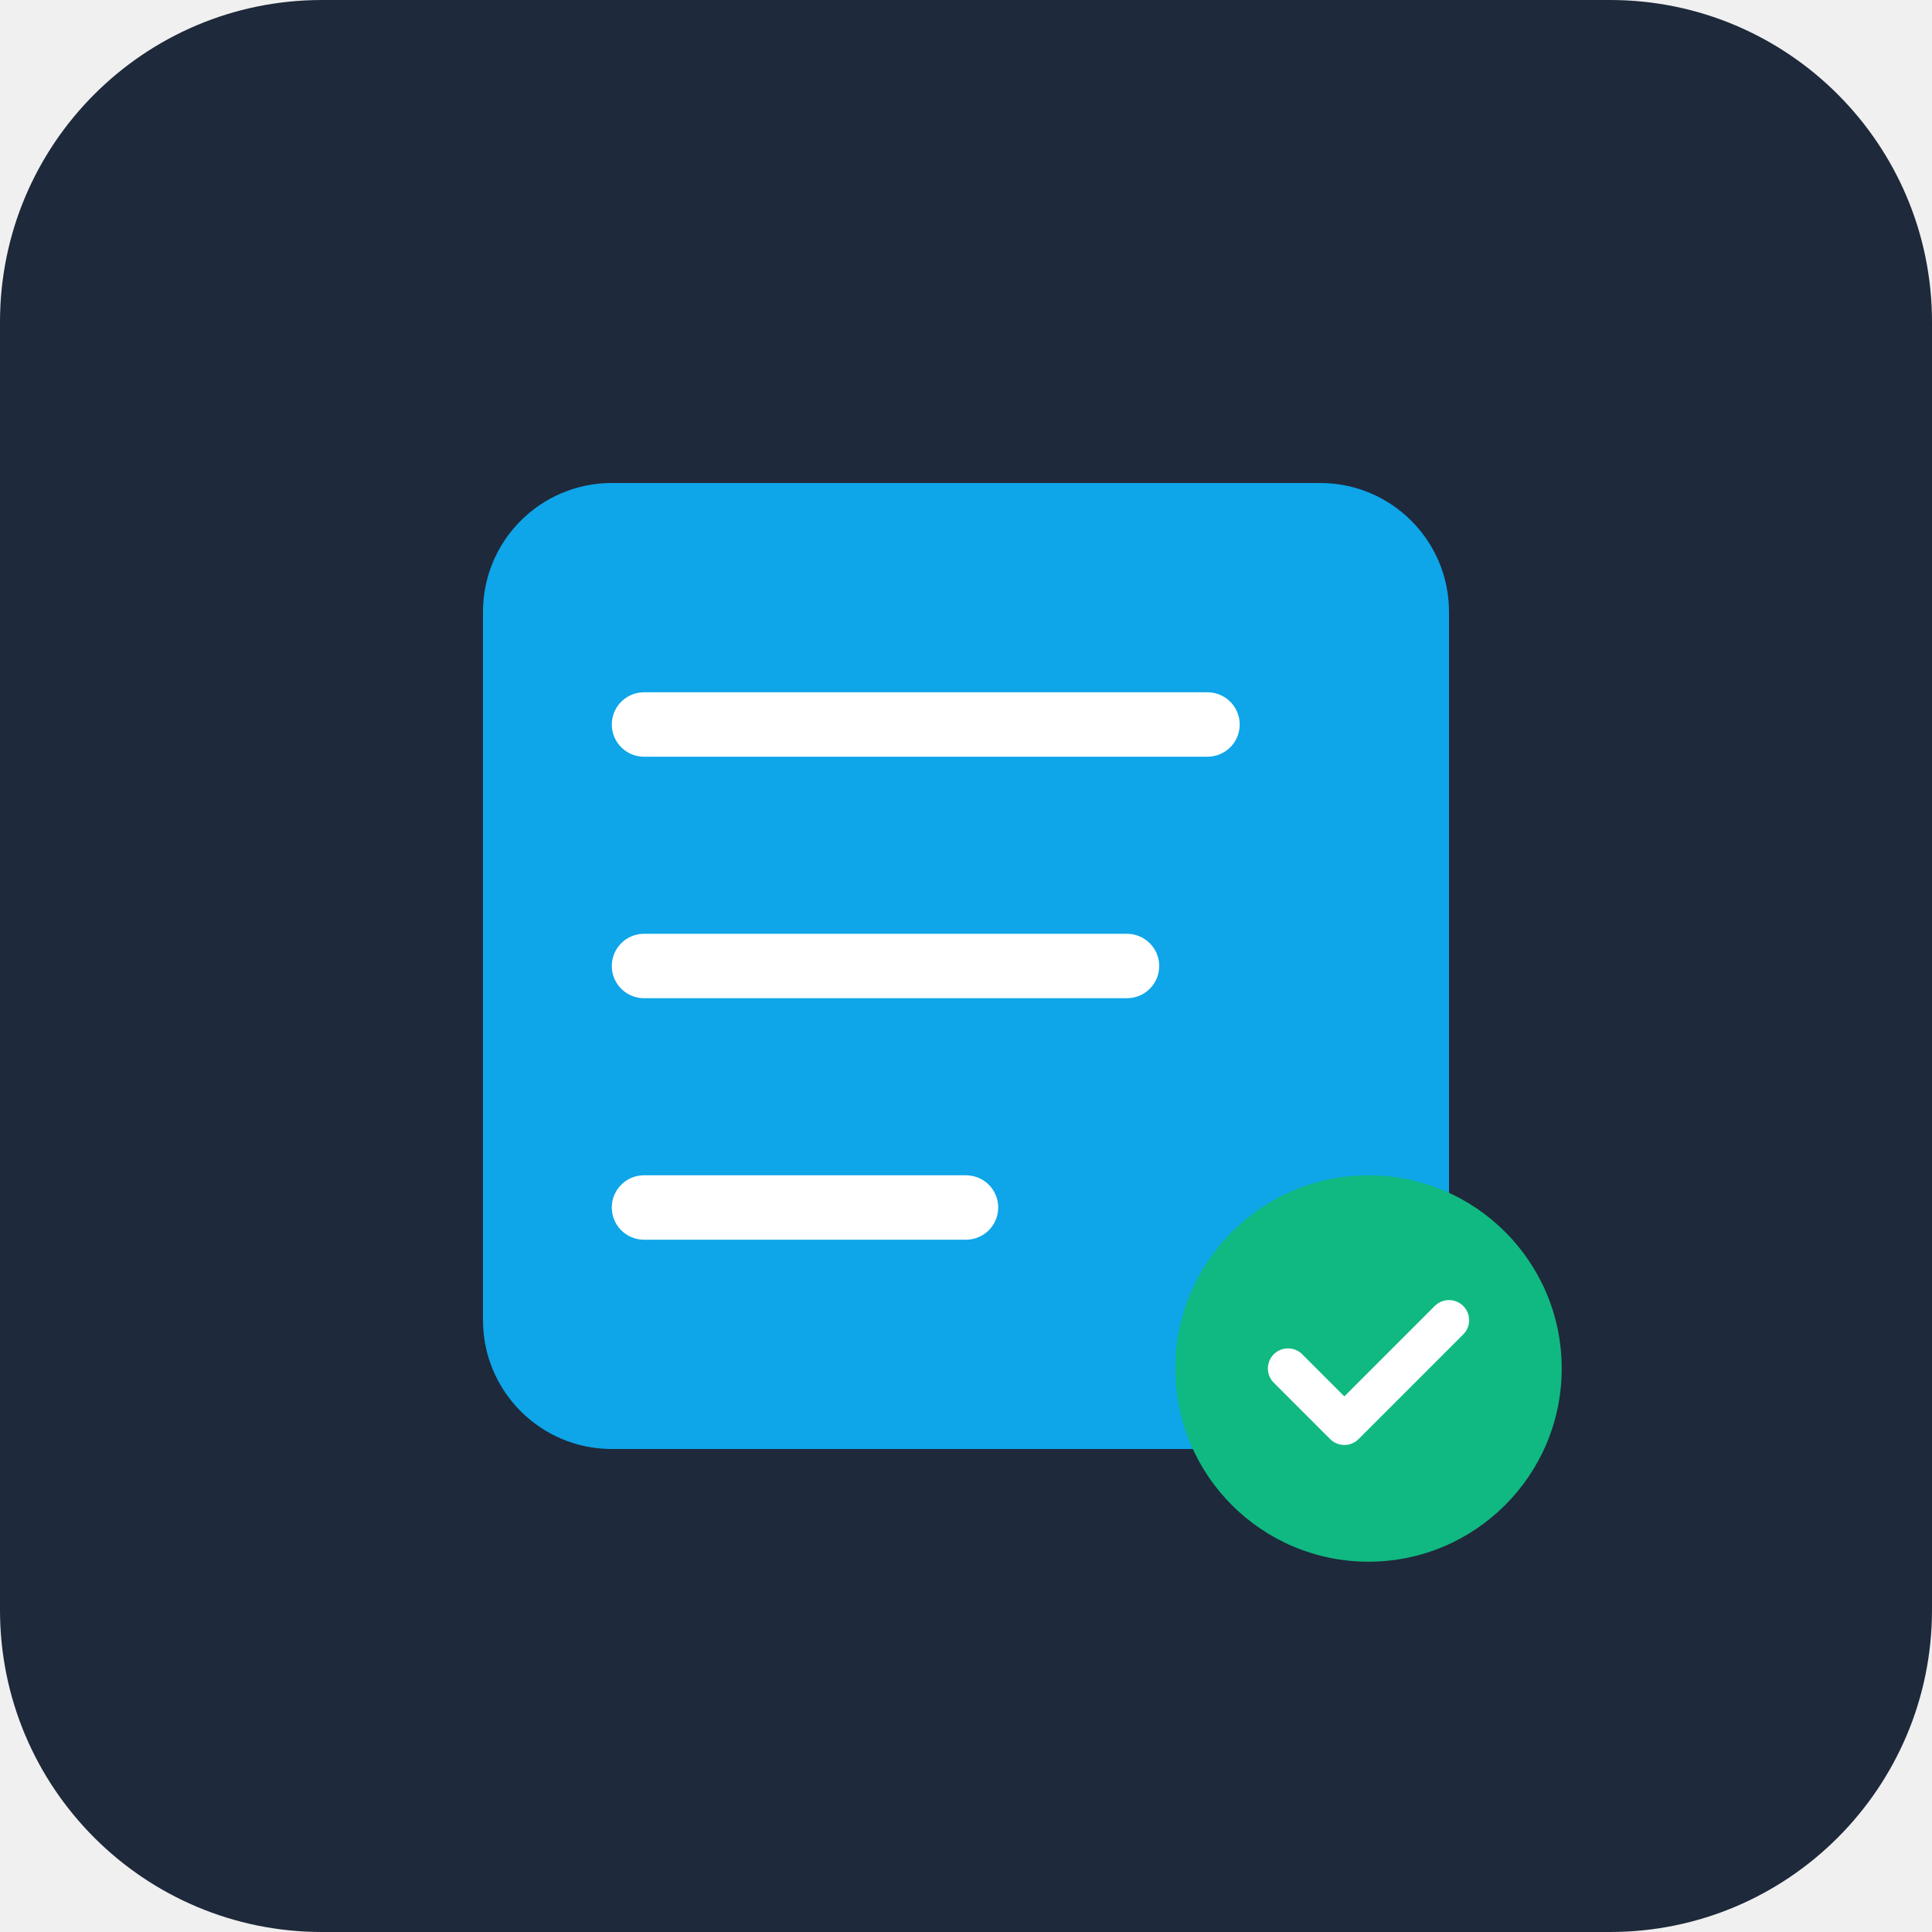
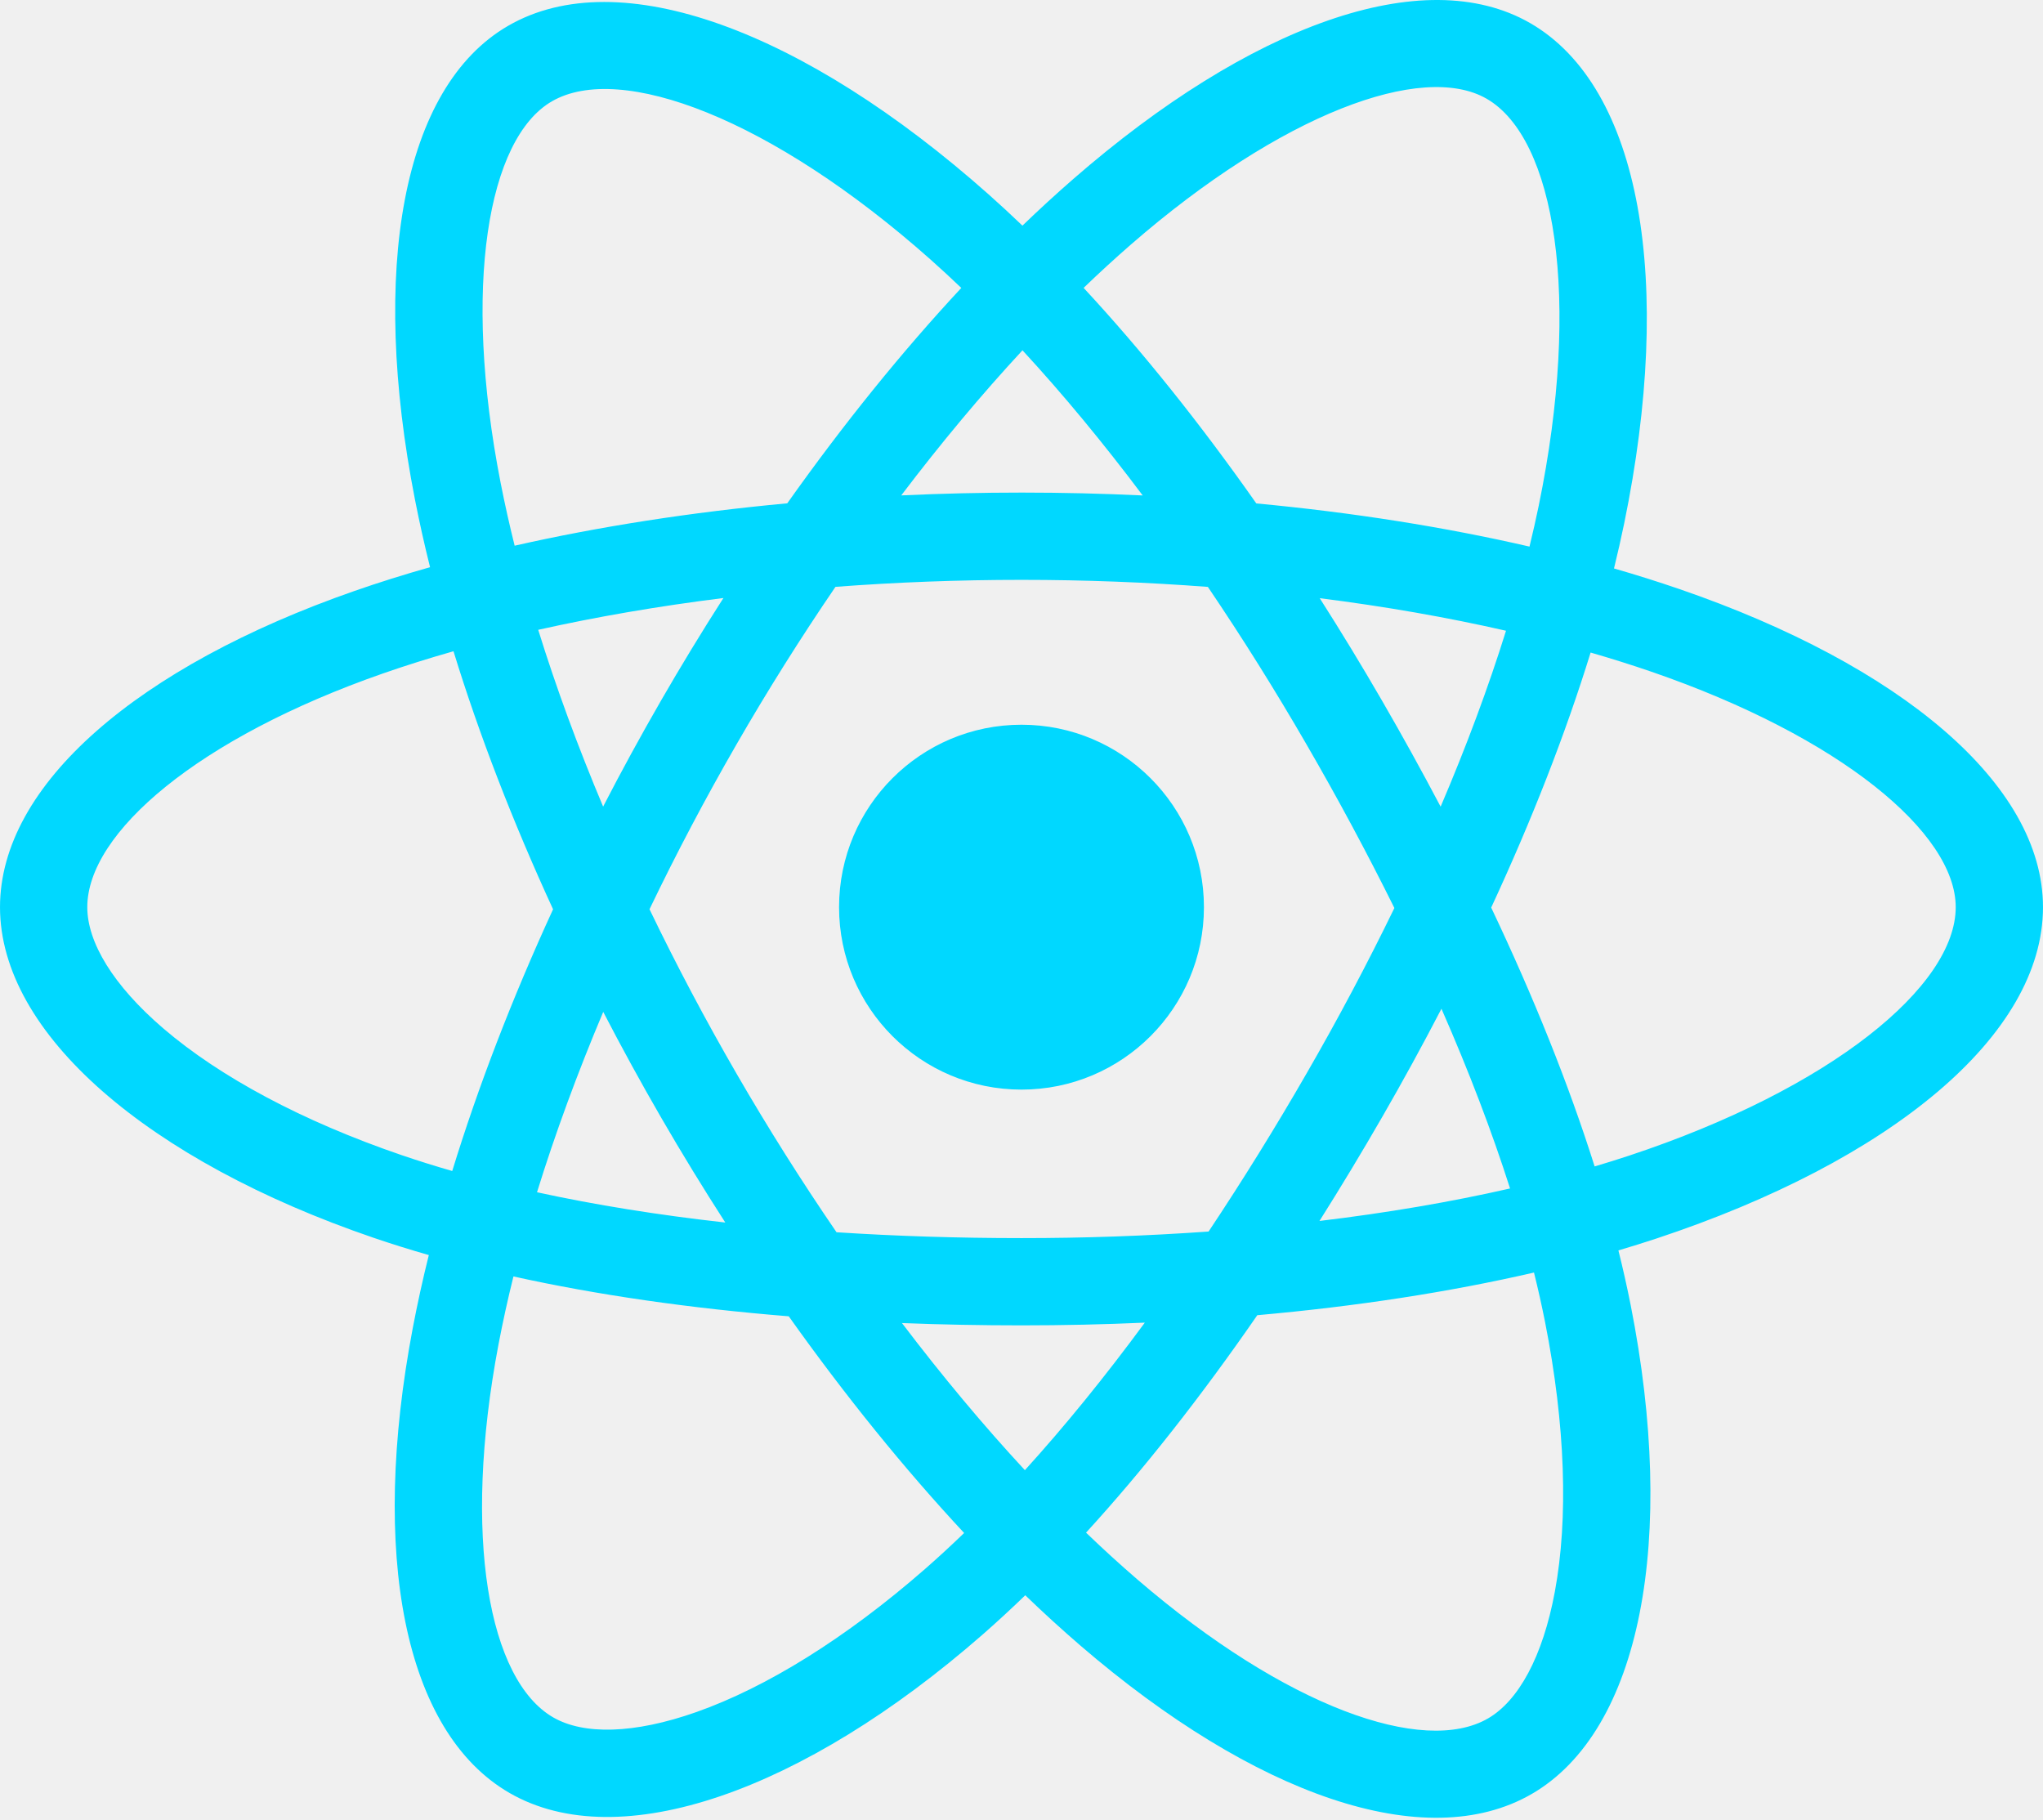
- <svg xmlns="http://www.w3.org/2000/svg" width="120" height="120" viewBox="0 0 120 120" fill="none">
-   <rect width="120" height="120" rx="20" fill="#1E293B" />
-   <rect x="30" y="30" width="60" height="60" rx="8" fill="#0EA5E9" />
-   <path d="M40 45H75" stroke="white" stroke-width="4" stroke-linecap="round" />
-   <path d="M40 60H70" stroke="white" stroke-width="4" stroke-linecap="round" />
-   <path d="M40 75H60" stroke="white" stroke-width="4" stroke-linecap="round" />
-   <circle cx="85" cy="85" r="12" fill="#10B981" />
-   <path d="M80 85l3.5 3.5L90 82" stroke="white" stroke-width="2.5" stroke-linecap="round" stroke-linejoin="round" />
+ <svg xmlns="http://www.w3.org/2000/svg" aria-hidden="true" role="img" class="iconify iconify--logos" width="35.93" height="32" preserveAspectRatio="xMidYMid meet" viewBox="0 0 256 228">
+   <path fill="#00D8FF" d="M210.483 73.824a171.49 171.49 0 0 0-8.24-2.597c.465-1.9.893-3.777 1.273-5.621c6.238-30.281 2.16-54.676-11.769-62.708c-13.355-7.7-35.196.329-57.254 19.526a171.23 171.23 0 0 0-6.375 5.848a155.866 155.866 0 0 0-4.241-3.917C100.759 3.829 77.587-4.822 63.673 3.233C50.33 10.957 46.379 33.89 51.995 62.588a170.974 170.974 0 0 0 1.892 8.48c-3.28.932-6.445 1.924-9.474 2.98C17.309 83.498 0 98.307 0 113.668c0 15.865 18.582 31.778 46.812 41.427a145.52 145.52 0 0 0 6.921 2.165a167.467 167.467 0 0 0-2.01 9.138c-5.354 28.2-1.173 50.591 12.134 58.266c13.744 7.926 36.812-.22 59.273-19.855a145.567 145.567 0 0 0 5.342-4.923a168.064 168.064 0 0 0 6.92 6.314c21.758 18.722 43.246 26.282 56.54 18.586c13.731-7.949 18.194-32.003 12.4-61.268a145.016 145.016 0 0 0-1.535-6.842c1.62-.48 3.21-.974 4.76-1.488c29.348-9.723 48.443-25.443 48.443-41.52c0-15.417-17.868-30.326-45.517-39.844Zm-6.365 70.984c-1.4.463-2.836.91-4.3 1.345c-3.24-10.257-7.612-21.163-12.963-32.432c5.106-11 9.31-21.767 12.459-31.957c2.619.758 5.16 1.557 7.61 2.4c23.69 8.156 38.14 20.213 38.14 29.504c0 9.896-15.606 22.743-40.946 31.14Zm-10.514 20.834c2.562 12.94 2.927 24.64 1.23 33.787c-1.524 8.219-4.59 13.698-8.382 15.893c-8.067 4.67-25.32-1.4-43.927-17.412a156.726 156.726 0 0 1-6.437-5.87c7.214-7.889 14.423-17.06 21.459-27.246c12.376-1.098 24.068-2.894 34.671-5.345a134.17 134.17 0 0 1 1.386 6.193ZM87.276 214.515c-7.882 2.783-14.16 2.863-17.955.675c-8.075-4.657-11.432-22.636-6.853-46.752a156.923 156.923 0 0 1 1.869-8.499c10.486 2.32 22.093 3.988 34.498 4.994c7.084 9.967 14.501 19.128 21.976 27.15a134.668 134.668 0 0 1-4.877 4.492c-9.933 8.682-19.886 14.842-28.658 17.94ZM50.35 144.747c-12.483-4.267-22.792-9.812-29.858-15.863c-6.35-5.437-9.555-10.836-9.555-15.216c0-9.322 13.897-21.212 37.076-29.293c2.813-.98 5.757-1.905 8.812-2.773c3.204 10.42 7.406 21.315 12.477 32.332c-5.137 11.18-9.399 22.249-12.634 32.792a134.718 134.718 0 0 1-6.318-1.979Zm12.378-84.26c-4.811-24.587-1.616-43.134 6.425-47.789c8.564-4.958 27.502 2.111 47.463 19.835a144.318 144.318 0 0 1 3.841 3.545c-7.438 7.987-14.787 17.08-21.808 26.988c-12.04 1.116-23.565 2.908-34.161 5.309a160.342 160.342 0 0 1-1.76-7.887Zm110.427 27.268a347.8 347.8 0 0 0-7.785-12.803c8.168 1.033 15.994 2.404 23.343 4.08c-2.206 7.072-4.956 14.465-8.193 22.045a381.151 381.151 0 0 0-7.365-13.322Zm-45.032-43.861c5.044 5.465 10.096 11.566 15.065 18.186a322.04 322.04 0 0 0-30.257-.006c4.974-6.559 10.069-12.652 15.192-18.18ZM82.802 87.83a323.167 323.167 0 0 0-7.227 13.238c-3.184-7.553-5.909-14.98-8.134-22.152c7.304-1.634 15.093-2.97 23.209-3.984a321.524 321.524 0 0 0-7.848 12.897Zm8.081 65.352c-8.385-.936-16.291-2.203-23.593-3.793c2.26-7.3 5.045-14.885 8.298-22.6a321.187 321.187 0 0 0 7.257 13.246c2.594 4.48 5.28 8.868 8.038 13.147Zm37.542 31.03c-5.184-5.592-10.354-11.779-15.403-18.433c4.902.192 9.899.29 14.978.29c5.218 0 10.376-.117 15.453-.343c-4.985 6.774-10.018 12.97-15.028 18.486Zm52.198-57.817c3.422 7.8 6.306 15.345 8.596 22.52c-7.422 1.694-15.436 3.058-23.88 4.071a382.417 382.417 0 0 0 7.859-13.026a347.403 347.403 0 0 0 7.425-13.565Zm-16.898 8.101a358.557 358.557 0 0 1-12.281 19.815a329.4 329.4 0 0 1-23.444.823c-7.967 0-15.716-.248-23.178-.732a310.202 310.202 0 0 1-12.513-19.846h.001a307.41 307.41 0 0 1-10.923-20.627a310.278 310.278 0 0 1 10.89-20.637l-.001.001a307.318 307.318 0 0 1 12.413-19.761c7.613-.576 15.42-.876 23.31-.876H128c7.926 0 15.743.303 23.354.883a329.357 329.357 0 0 1 12.335 19.695a358.489 358.489 0 0 1 11.036 20.54a329.472 329.472 0 0 1-11 20.722Zm22.56-122.124c8.572 4.944 11.906 24.881 6.52 51.026c-.344 1.668-.73 3.367-1.15 5.09c-10.622-2.452-22.155-4.275-34.23-5.408c-7.034-10.017-14.323-19.124-21.64-27.008a160.789 160.789 0 0 1 5.888-5.4c18.9-16.447 36.564-22.941 44.612-18.3ZM128 90.808c12.625 0 22.86 10.235 22.86 22.86s-10.235 22.86-22.86 22.86s-22.86-10.235-22.86-22.86s10.235-22.86 22.86-22.86Z" />
</svg>
